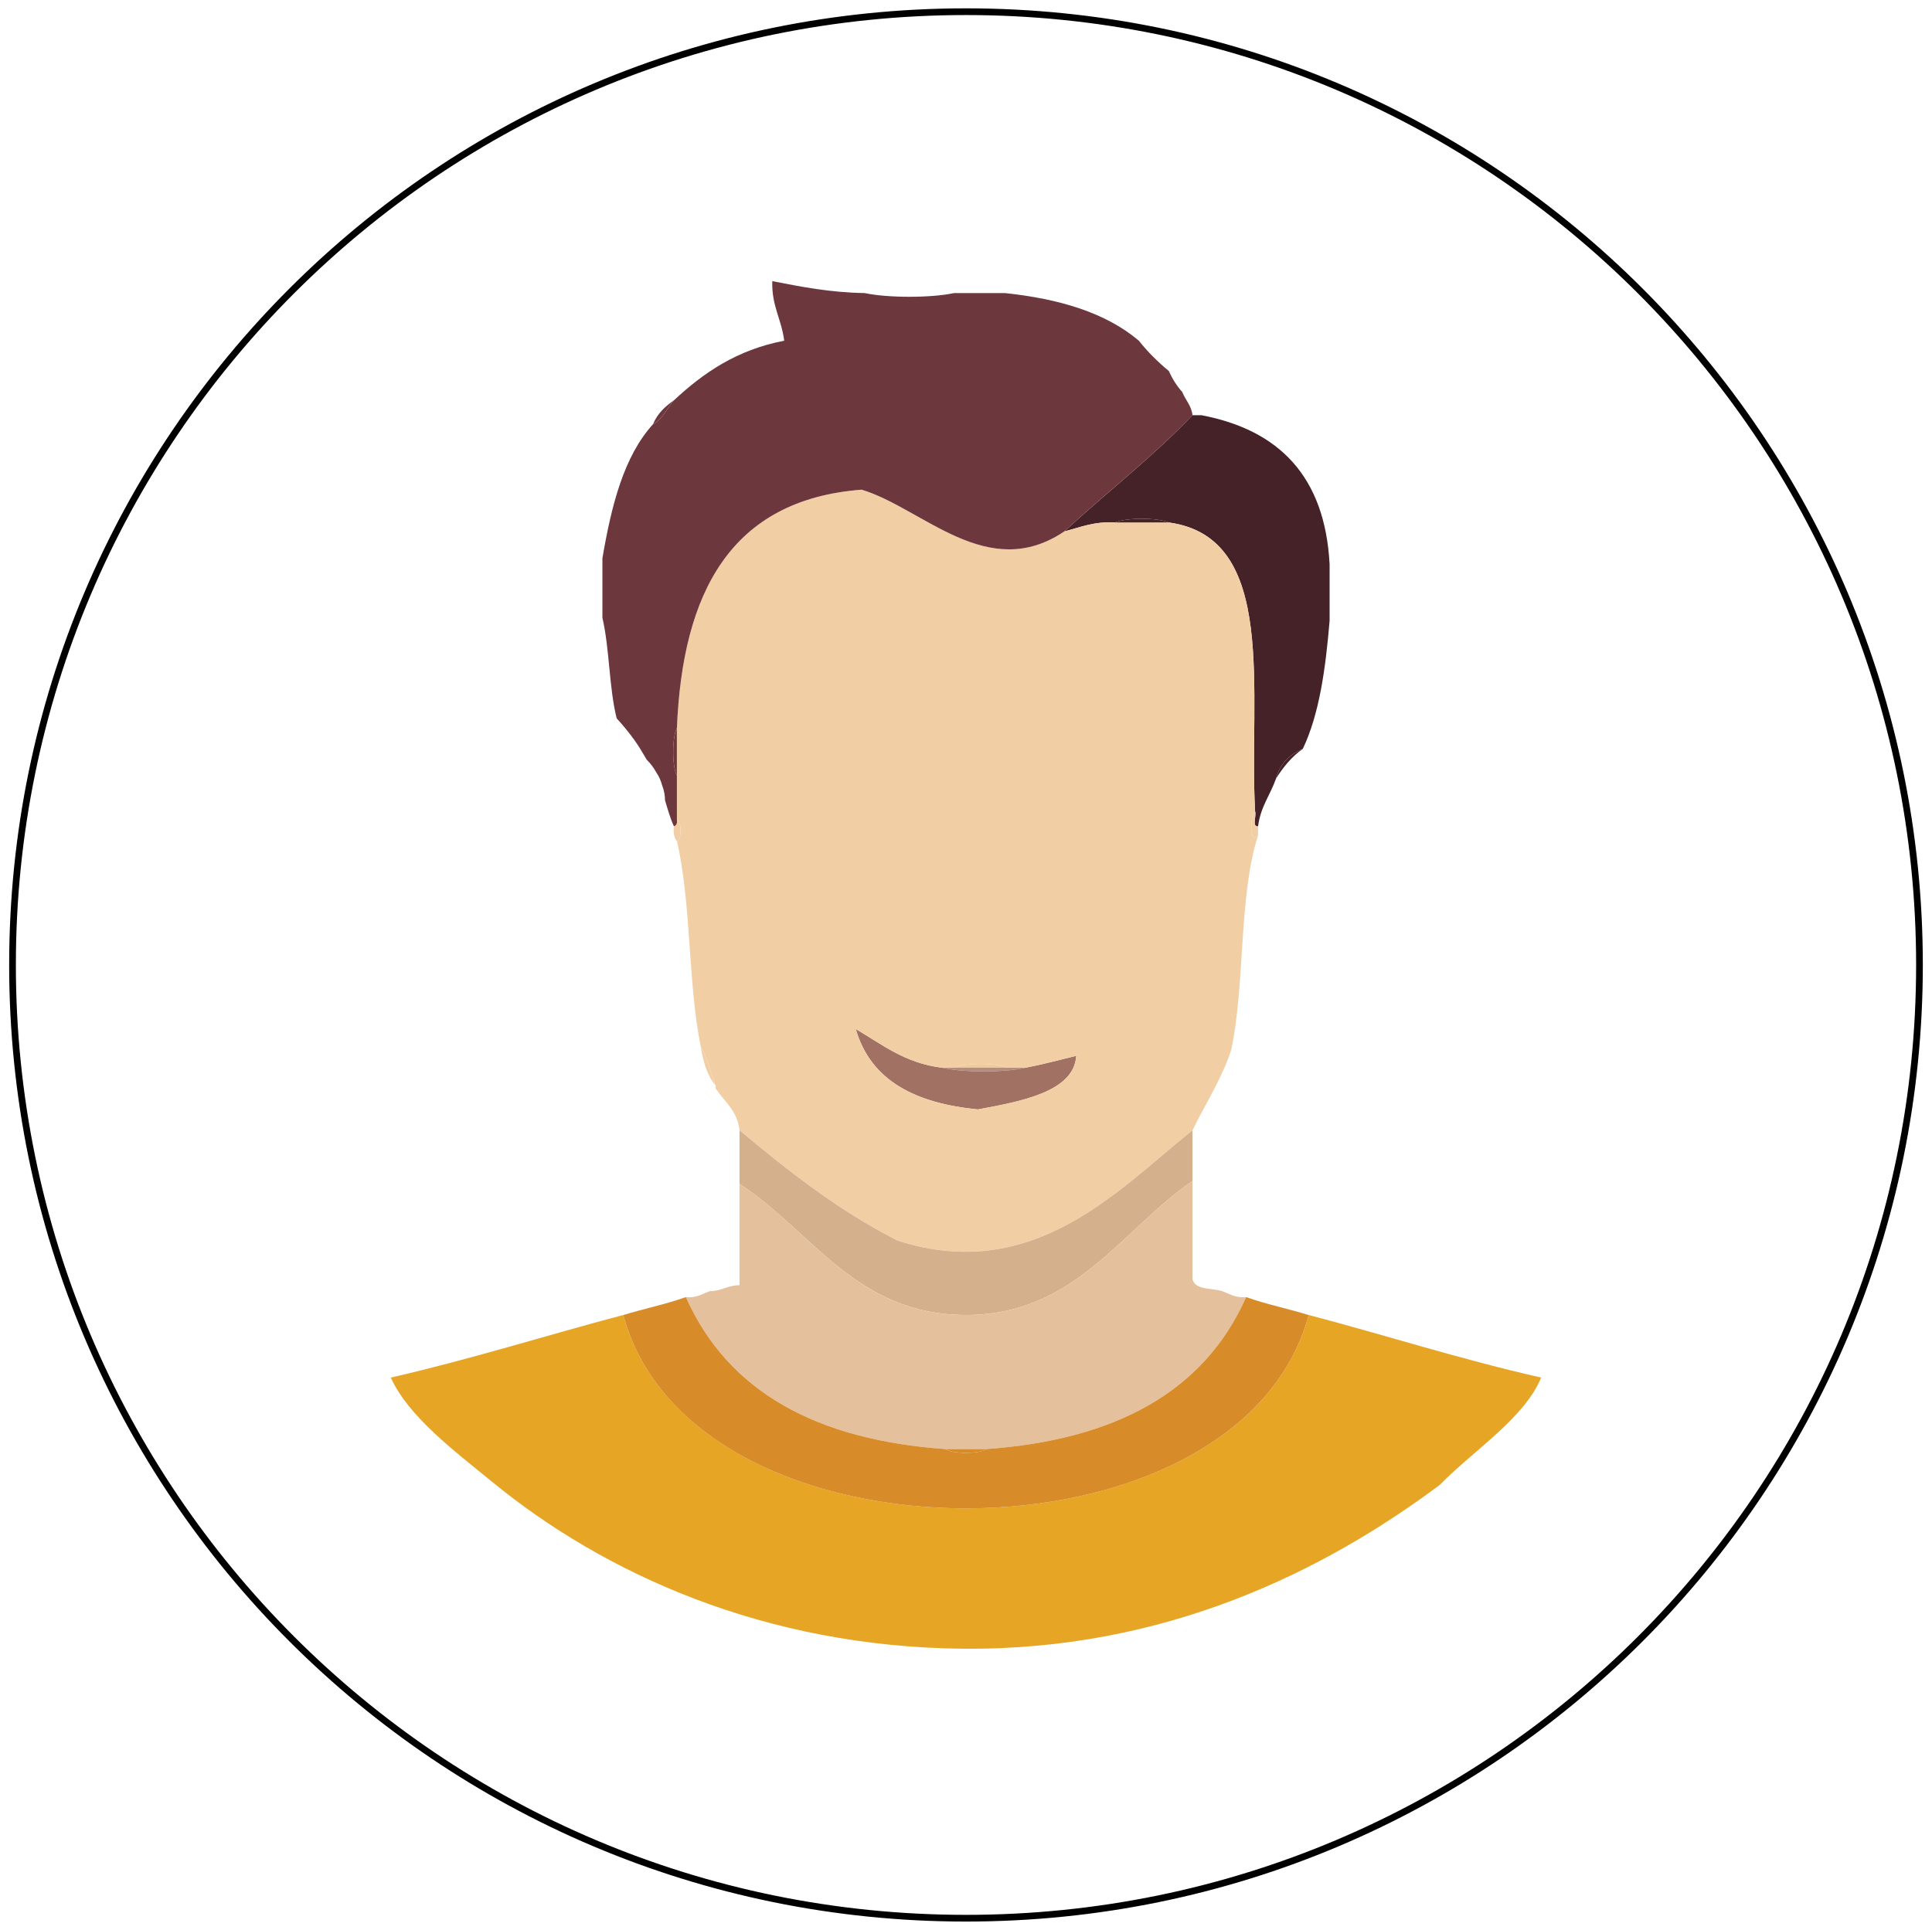
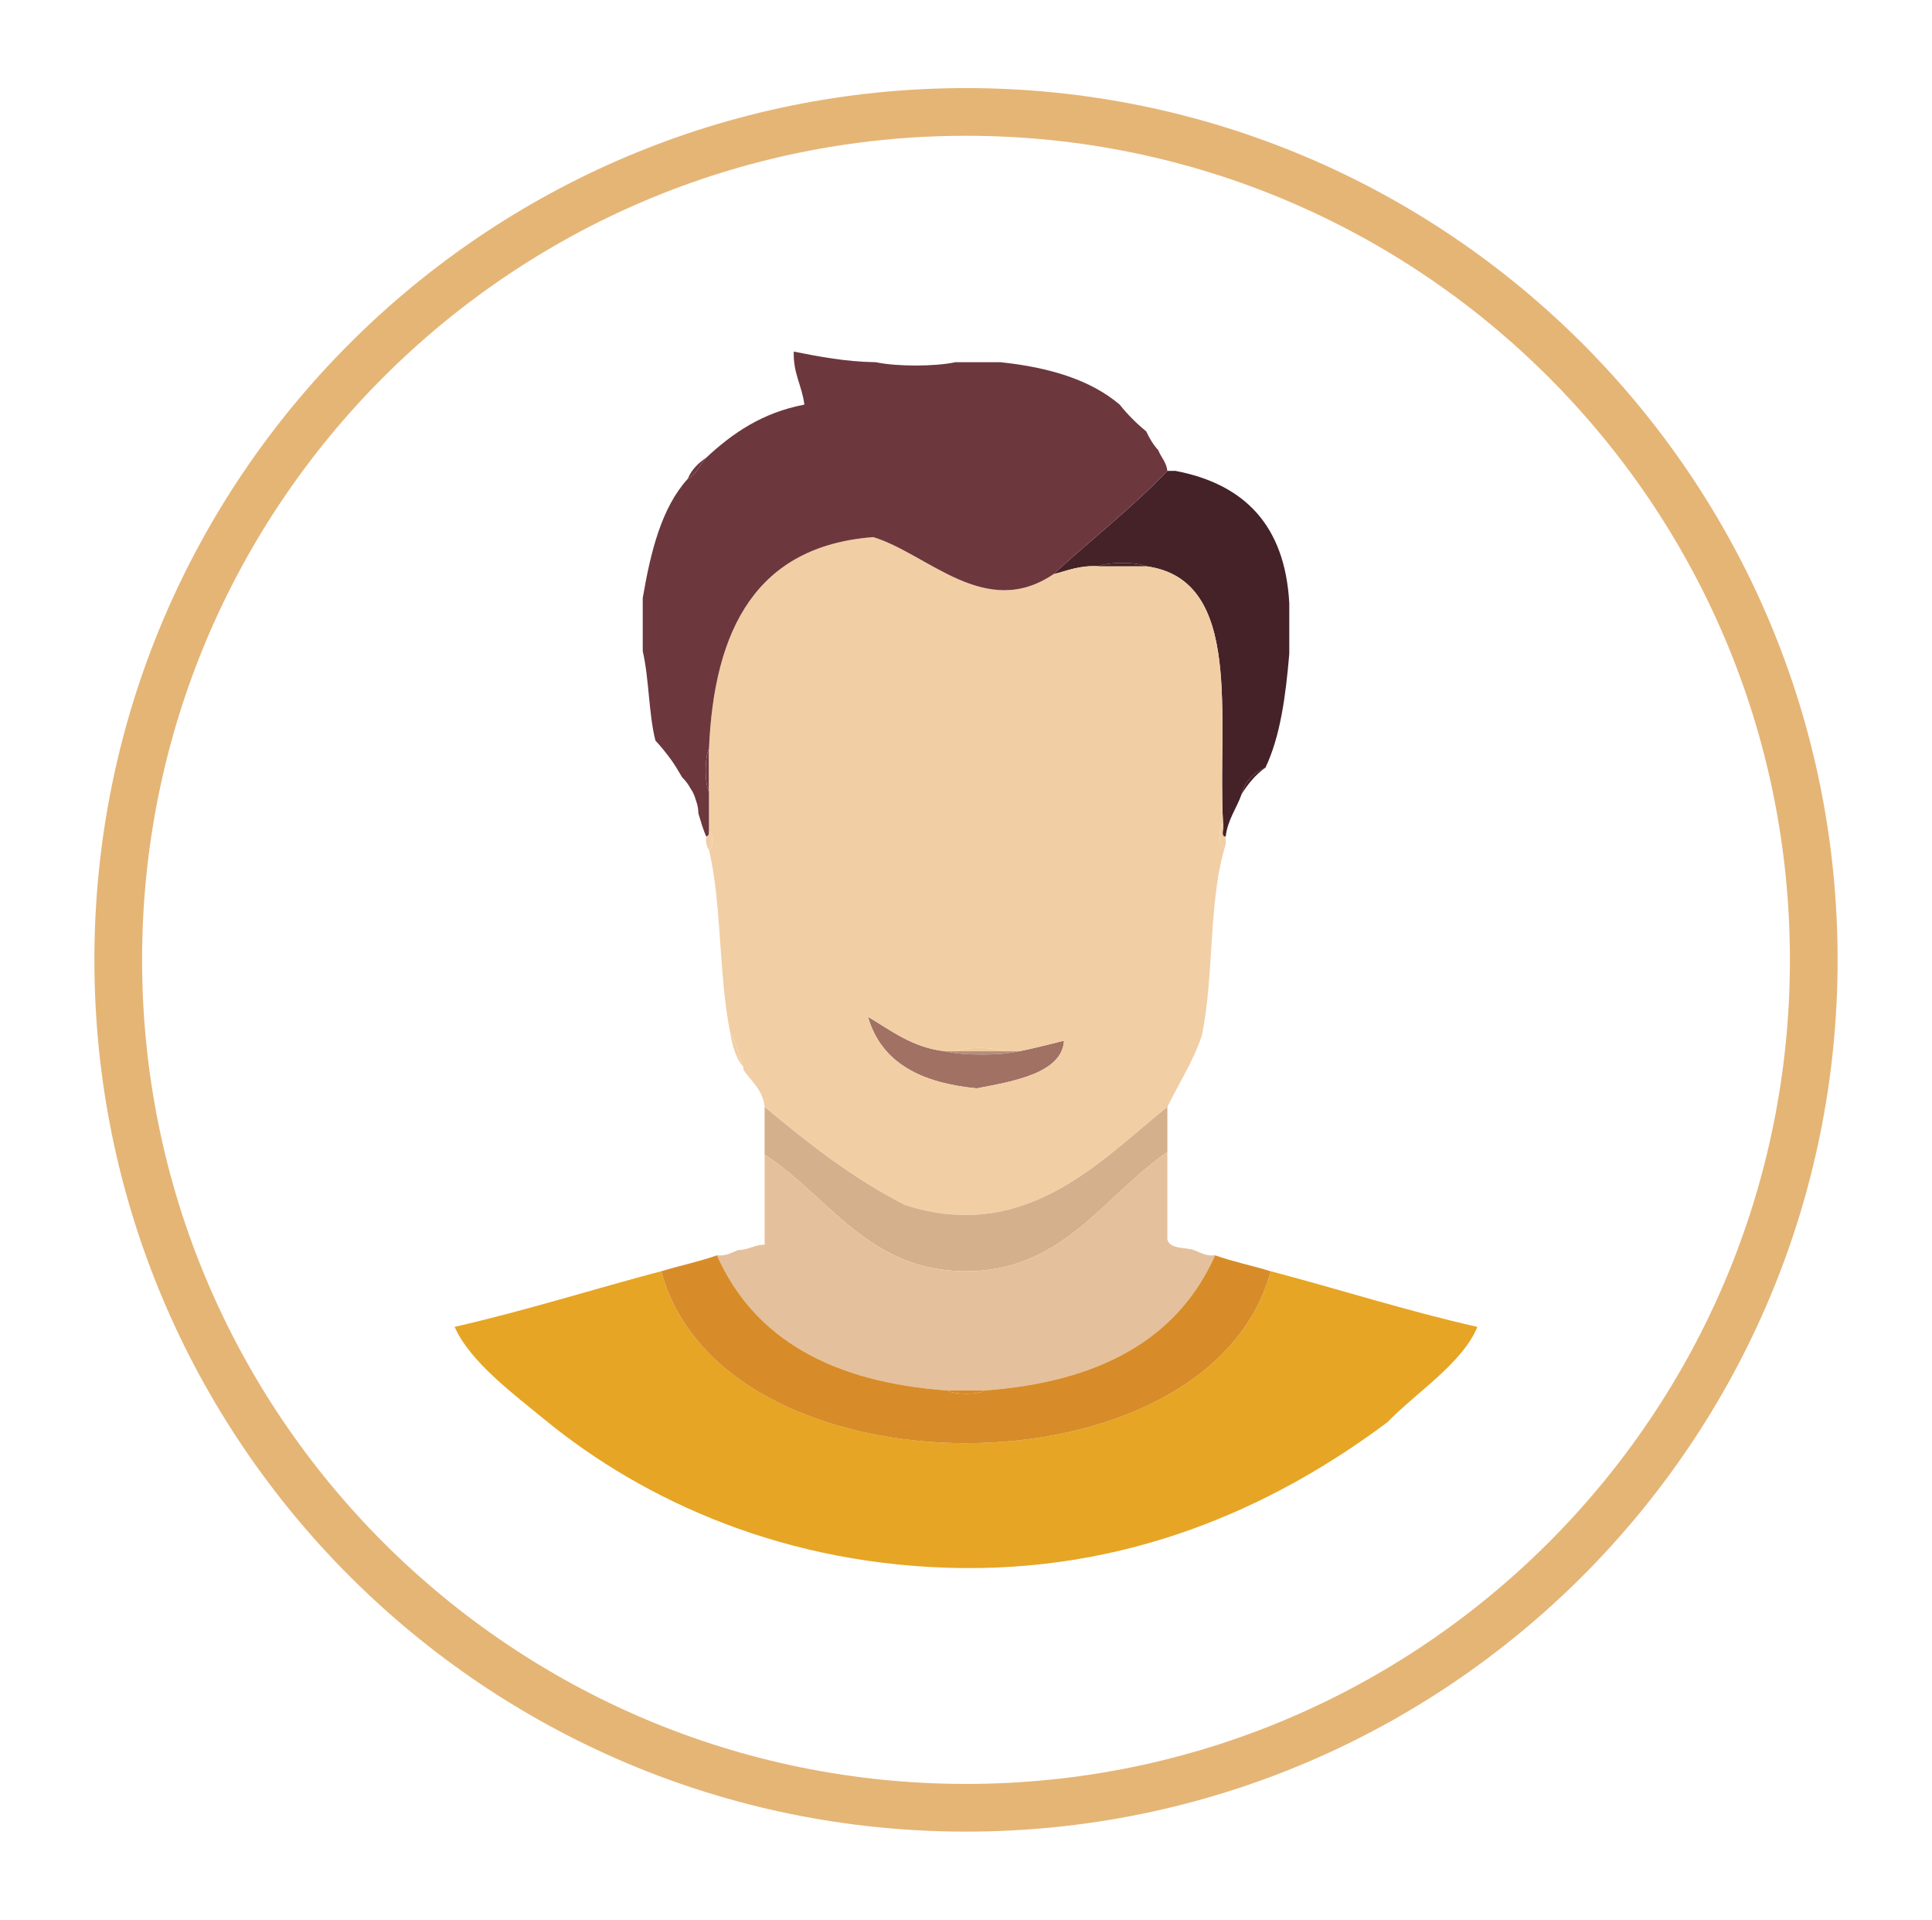
- <svg xmlns="http://www.w3.org/2000/svg" version="1.1" x="0px" y="0px" width="288.135px" height="287.887px" viewBox="0 0 288.135 287.887" enable-background="new 0 0 288.135 287.887" xml:space="preserve">
-   <g id="Layer_1">
+ <svg xmlns="http://www.w3.org/2000/svg" version="1.1" id="Layer_1" x="0px" y="0px" width="324.067px" height="321.943px" viewBox="0 -34.056 324.067 321.943" enable-background="new 0 -34.056 324.067 321.943" xml:space="preserve">
+   <g id="Layer_1_2_">
    <g id="Layer_1_1_">
-       <path fill="#6D373E" d="M100.954,108.604c0,2.372,0,4.744,0,7.111C100.216,114.368,100.216,109.956,100.954,108.604z" />
-       <path fill="#EECB9A" d="M142.29,159.274c1.641-0.738,6.358-0.738,8,0C147.622,159.274,144.954,159.274,142.29,159.274z" />
-       <path fill="#B58D7C" d="M140.513,159.274c0.592,0,1.184,0,1.776,0c2.667,0,5.333,0,8,0c0.891,0,1.781,0,2.668,0    C149.839,160.014,143.627,160.014,140.513,159.274z" />
+       <path fill="#6D373E" d="M118.92,91.576c0,2.372,0,4.744,0,7.111C118.182,97.341,118.182,92.928,118.92,91.576z" />
+       <path fill="#EECB9A" d="M160.256,142.246c1.641-0.738,6.357-0.738,8,0C165.588,142.246,162.92,142.246,160.256,142.246z" />
+       <path fill="#B58D7C" d="M158.479,142.246c0.592,0,1.184,0,1.776,0c2.667,0,5.333,0,8,0c0.892,0,1.78,0,2.668,0    C167.805,142.987,161.593,142.987,158.479,142.246z" />
      <g id="XMLID_1_">
        <g>
-           <path fill="#F2CEA5" d="M104.515,156.162c0.993,1.67,1.448,3.879,2.222,5.783C105.494,160.51,104.887,158.44,104.515,156.162z" />
+           <path fill="#F2CEA5" d="M122.481,139.135c0.993,1.67,1.448,3.879,2.222,5.781C123.46,143.483,122.853,141.412,122.481,139.135z" />
        </g>
      </g>
-       <path fill="#E6A525" d="M195.181,196.162c11.613,3.055,22.705,6.629,34.668,9.336c-2.516,6.088-10.137,10.893-15.113,16    c-17.293,12.918-41.014,24.723-71.113,24.447c-29.617-0.279-53.551-11.221-70.226-24.895c-5.455-4.479-12.497-9.707-15.11-15.553    c11.938-2.734,23.07-6.266,34.667-9.338C103.291,234.627,184.837,234.61,195.181,196.162z" />
-       <path fill="#452228" d="M177.845,61.938c0.445,0,0.891,0,1.336,0c11.576,2.201,18.416,9.139,19.113,22.223c0,2.815,0,5.63,0,8.445    c-0.598,7.107-1.514,13.896-4,19.111c-1.988,0.832-3.408,2.223-4,4.447c-0.842,2.417-2.314,4.202-2.668,7.108    c-0.965,0.075-0.201-1.576-0.443-2.221c-0.977-17.69,3.564-40.898-12.889-43.112c-1.643-0.739-6.361-0.739-8.002,0    c-3.143-0.18-5.191,0.733-7.559,1.333C165.056,73.444,171.925,68.163,177.845,61.938z" />
-       <path fill="#6D373E" d="M97.398,63.271c0.64-1.58,1.8-2.645,3.111-3.555C99.449,60.879,98.871,62.518,97.398,63.271z" />
-       <path fill="#452228" d="M190.292,116.163c0.594-2.223,2.012-3.615,3.996-4.447C192.638,112.879,191.372,114.429,190.292,116.163z" />
-       <path fill="#A17164" d="M152.954,159.274c2.615-0.498,5.055-1.17,7.557-1.777c-0.316,5.463-8.557,6.846-14.666,8    c-9.172-0.898-15.964-4.178-18.222-12c3.929,2.295,7.335,5.113,12.89,5.779C143.627,160.014,149.839,160.014,152.954,159.274z" />
-       <path fill="#F2CEA5" d="M100.954,108.604c0.833-20.204,8.015-34.061,27.558-35.557c9.145,2.781,18.769,13.953,30.222,6.224    c2.365-0.601,4.412-1.514,7.559-1.333c2.668,0,5.336,0,8.002,0c16.453,2.214,11.912,25.421,12.889,43.112    c-0.744,0.302-0.885,5.228,0.443,3.554c-2.922,9.079-1.9,22.099-4,32.003c-1.465,4.457-3.844,8.008-5.779,12    c-10.855,8.65-23.602,23.039-43.998,16.445c-8.84-4.496-16.288-10.383-23.558-16.445c-0.327-2.934-2.251-4.27-3.556-6.223    c0-0.148,0-0.299,0-0.445c-0.769-1.896-1.218-4.115-2.221-5.777c-1.936-9.473-1.395-21.422-3.557-30.668    c0.73-0.061,0.73-3.051,0-3.112c0-2.222,0-4.446,0-6.667C100.954,113.348,100.954,110.976,100.954,108.604z M140.513,159.274    c-5.557-0.666-8.961-3.484-12.89-5.779c2.257,7.818,9.049,11.104,18.22,12c6.109-1.152,14.352-2.537,14.668-8    c-2.502,0.607-4.943,1.279-7.557,1.777c-0.887,0-1.777,0-2.666,0c-1.643-0.74-6.36-0.74-8.001,0    C141.697,159.274,141.104,159.274,140.513,159.274z" />
-       <path fill="#452228" d="M166.29,77.938c1.641-0.739,6.355-0.739,8.002,0C171.626,77.938,168.956,77.938,166.29,77.938z" />
-       <path fill="#6D373E" d="M176.325,58.482c-0.83-0.913-1.5-2.005-2.012-3.143c-1.639-1.352-3.141-2.844-4.465-4.512    c-4.887-4.153-11.82-6.256-20.004-7.11h-7.555c-3.414,0.74-9.922,0.74-13.333,0c-5.109-0.079-9.442-0.93-13.778-1.779    c-0.122,3.677,1.394,5.719,1.777,8.889c-7.091,1.354-12.072,4.818-16.445,8.887c-1.061,1.164-1.639,2.804-3.111,3.556    c-4.377,4.809-6.213,12.156-7.556,20.001v8.887c1.076,4.634,0.983,10.435,2.126,15.003c0.952,1.03,1.842,2.12,2.672,3.275    c0.635,0.884,1.169,1.802,1.72,2.739c0.031,0.056,0.066,0.109,0.099,0.164c0.575,0.557,1.035,1.19,1.42,1.889    c0.414,0.581,0.688,1.252,0.879,1.956c0.013,0.029,0.023,0.057,0.033,0.086c0.27,0.727,0.383,1.433,0.386,2.104    c0.404,1.338,0.777,2.707,1.332,3.896c0.347-0.097,0.516-0.373,0.444-0.889v-6.667c-0.738-1.351-0.738-5.762,0-7.111    c0.834-20.204,8.015-34.061,27.559-35.557c9.144,2.781,18.769,13.953,30.22,6.224c6.324-5.828,13.193-11.108,19.115-17.334    C177.669,60.456,176.786,59.678,176.325,58.482z" />
-       <path fill="#F2CEA5" d="M100.954,125.495c-0.373-0.516-0.585-1.191-0.444-2.223c0.347-0.097,0.516-0.373,0.444-0.889    C101.687,122.444,101.687,125.435,100.954,125.495z" />
-       <path fill="#F2CEA5" d="M187.626,124.605c-1.33,1.673-1.189-3.252-0.445-3.554c0.242,0.646-0.52,2.296,0.445,2.221    C187.626,123.717,187.626,124.163,187.626,124.605z" />
-       <path fill="#D4B08C" d="M110.289,168.608c7.27,6.063,14.715,11.951,23.558,16.447c20.396,6.594,33.143-7.795,43.998-16.447    c0,2.369,0,4.74,0,7.111c0,0.146,0,0.297,0,0.443c-10.631,7.324-17.525,19.998-33.777,19.998    c-16.401,0-22.859-12.439-33.78-19.555C110.289,173.944,110.289,171.276,110.289,168.608z" />
-       <path fill="#E4C19C" d="M182.292,192.61c1.084,0.393,1.926,1.035,3.553,0.887c-6.279,14.168-19.605,21.285-38.666,22.668    c-2.076,0-4.151,0-6.223,0c-19.087-1.357-32.375-8.516-38.671-22.668c1.628,0.148,2.471-0.494,3.556-0.887    c1.778-0.004,2.668-0.893,4.447-0.893c0-5.037,0-10.072,0-15.111c10.921,7.115,17.377,19.557,33.779,19.557    c16.251,0,23.146-12.678,33.779-19.998c0,4.889,0,9.777,0,14.664C178.263,192.487,180.718,192.11,182.292,192.61z" />
-       <path fill="#6D373E" d="M132.098,50.115c4.308,0,8.612,0,12.918,0C141.71,50.83,135.404,50.83,132.098,50.115z" />
+       <path fill="#E6A525" d="M213.146,179.135c11.613,3.055,22.705,6.629,34.668,9.336c-2.516,6.088-10.137,10.893-15.113,16    c-17.293,12.918-41.014,24.723-71.112,24.445c-29.617-0.277-53.551-11.221-70.226-24.895c-5.455-4.479-12.497-9.707-15.11-15.553    c11.938-2.734,23.07-6.266,34.667-9.338C121.257,217.6,202.803,217.582,213.146,179.135z" />
+       <path fill="#452228" d="M195.811,44.91c0.445,0,0.891,0,1.336,0c11.576,2.201,18.416,9.14,19.113,22.224c0,2.814,0,5.63,0,8.444    c-0.598,7.107-1.514,13.896-4,19.111c-1.988,0.832-3.408,2.223-4,4.447c-0.842,2.417-2.314,4.202-2.668,7.107    c-0.965,0.075-0.201-1.576-0.443-2.221c-0.977-17.69,3.564-40.898-12.889-43.112c-1.643-0.738-6.361-0.738-8.002,0    c-3.143-0.18-5.191,0.733-7.559,1.333C183.021,56.416,189.891,51.135,195.811,44.91z" />
+       <path fill="#6D373E" d="M115.364,46.243c0.64-1.58,1.8-2.645,3.111-3.555C117.415,43.851,116.837,45.49,115.364,46.243z" />
+       <path fill="#452228" d="M208.258,99.135c0.594-2.224,2.012-3.615,3.996-4.447C210.604,95.851,209.338,97.401,208.258,99.135z" />
+       <path fill="#A17164" d="M170.92,142.246c2.615-0.498,5.055-1.17,7.557-1.777c-0.316,5.463-8.557,6.846-14.666,8    c-9.172-0.898-15.964-4.178-18.222-12c3.929,2.295,7.335,5.113,12.89,5.779C161.593,142.987,167.805,142.987,170.92,142.246z" />
+       <path fill="#F2CEA5" d="M118.92,91.576c0.833-20.204,8.015-34.061,27.559-35.557c9.145,2.781,18.769,13.953,30.221,6.224    c2.365-0.601,4.412-1.514,7.56-1.333c2.668,0,5.336,0,8.002,0c16.453,2.214,11.912,25.421,12.89,43.112    c-0.744,0.302-0.886,5.228,0.442,3.554c-2.922,9.079-1.899,22.1-4,32.002c-1.465,4.457-3.844,8.01-5.778,12    c-10.855,8.65-23.603,23.039-43.998,16.445c-8.841-4.496-16.289-10.383-23.559-16.445c-0.327-2.934-2.251-4.27-3.556-6.223    c0-0.148,0-0.299,0-0.445c-0.769-1.895-1.218-4.113-2.221-5.775c-1.936-9.475-1.395-21.422-3.557-30.668    c0.73-0.062,0.73-3.052,0-3.112c0-2.222,0-4.446,0-6.667C118.92,96.32,118.92,93.948,118.92,91.576z M158.479,142.246    c-5.557-0.666-8.961-3.484-12.89-5.779c2.257,7.818,9.049,11.104,18.22,12c6.109-1.152,14.352-2.537,14.668-8    c-2.502,0.607-4.943,1.279-7.557,1.777c-0.887,0-1.777,0-2.666,0c-1.643-0.74-6.359-0.74-8.001,0    C159.662,142.246,159.07,142.246,158.479,142.246z" />
+       <path fill="#452228" d="M184.256,60.91c1.641-0.738,6.355-0.738,8.002,0C189.592,60.91,186.922,60.91,184.256,60.91z" />
+       <path fill="#6D373E" d="M194.291,41.454c-0.83-0.913-1.5-2.005-2.012-3.143c-1.64-1.353-3.142-2.844-4.465-4.512    c-4.888-4.153-11.82-6.257-20.004-7.11h-7.556c-3.414,0.74-9.922,0.74-13.333,0c-5.109-0.079-9.442-0.93-13.778-1.779    c-0.122,3.678,1.394,5.72,1.777,8.89c-7.091,1.354-12.072,4.817-16.445,8.887c-1.061,1.164-1.639,2.804-3.111,3.556    c-4.377,4.81-6.213,12.156-7.556,20.001v8.888c1.076,4.634,0.983,10.435,2.126,15.003c0.952,1.029,1.842,2.12,2.672,3.274    c0.635,0.884,1.169,1.802,1.72,2.739c0.031,0.056,0.066,0.109,0.099,0.164c0.575,0.557,1.035,1.189,1.42,1.889    c0.414,0.581,0.688,1.252,0.879,1.956c0.013,0.029,0.023,0.058,0.033,0.086c0.27,0.728,0.383,1.434,0.386,2.104    c0.404,1.338,0.777,2.707,1.332,3.896c0.347-0.097,0.516-0.373,0.444-0.889v-6.667c-0.738-1.352-0.738-5.762,0-7.111    c0.834-20.204,8.015-34.061,27.559-35.557c9.145,2.781,18.77,13.953,30.221,6.224c6.324-5.828,13.192-11.107,19.115-17.334    C195.635,43.428,194.752,42.65,194.291,41.454z" />
+       <path fill="#F2CEA5" d="M118.92,108.468c-0.373-0.517-0.585-1.191-0.444-2.224c0.347-0.097,0.516-0.373,0.444-0.889    C119.653,105.416,119.653,108.407,118.92,108.468z" />
+       <path fill="#F2CEA5" d="M205.592,107.577c-1.33,1.673-1.189-3.252-0.445-3.554c0.242,0.646-0.52,2.296,0.445,2.221    C205.592,106.689,205.592,107.135,205.592,107.577z" />
+       <path fill="#D4B08C" d="M128.255,151.58c7.27,6.063,14.715,11.951,23.558,16.447c20.396,6.594,33.144-7.795,43.998-16.447    c0,2.369,0,4.74,0,7.111c0,0.146,0,0.297,0,0.443c-10.631,7.322-17.525,19.998-33.777,19.998c-16.4,0-22.858-12.439-33.779-19.557    C128.255,156.916,128.255,154.248,128.255,151.58z" />
+       <path fill="#E4C19C" d="M200.258,175.582c1.084,0.393,1.926,1.035,3.553,0.887c-6.279,14.168-19.604,21.285-38.666,22.668    c-2.076,0-4.15,0-6.223,0c-19.087-1.357-32.375-8.516-38.671-22.668c1.628,0.148,2.471-0.494,3.556-0.887    c1.778-0.004,2.668-0.893,4.447-0.893c0-5.037,0-10.072,0-15.111c10.921,7.115,17.377,19.557,33.779,19.557    c16.25,0,23.146-12.678,33.779-19.998c0,4.889,0,9.777,0,14.664C196.229,175.459,198.684,175.082,200.258,175.582z" />
+       <path fill="#6D373E" d="M150.064,33.088c4.308,0,8.611,0,12.918,0C159.676,33.802,153.369,33.802,150.064,33.088z" />
      <g id="XMLID_2_">
        <g>
-           <path fill="#D78C29" d="M185.845,193.492c2.953,1.063,6.281,1.727,9.332,2.68c-10.342,38.434-91.891,38.461-102.218,0      c3.051-0.953,6.377-1.615,9.333-2.68c6.294,14.166,19.576,21.316,38.67,22.668c1.048,0.746,5.163,0.746,6.211,0      C166.241,214.78,179.562,207.67,185.845,193.492z" />
-           <path fill="#D78C29" d="M140.962,216.16h6.212C146.126,216.906,142.011,216.906,140.962,216.16z" />
+           <path fill="#D78C29" d="M203.811,176.465c2.953,1.063,6.281,1.727,9.332,2.68c-10.342,38.434-91.891,38.461-102.218,0      c3.051-0.953,6.377-1.615,9.333-2.68c6.294,14.166,19.576,21.314,38.67,22.668c1.048,0.746,5.163,0.746,6.211,0      C184.207,197.752,197.527,190.643,203.811,176.465z" />
+           <path fill="#D78C29" d="M158.928,199.133h6.212C164.092,199.879,159.977,199.879,158.928,199.133z" />
        </g>
      </g>
    </g>
  </g>
  <g id="circle">
-     <circle fill="none" stroke="#000000" stroke-miterlimit="10" cx="144.067" cy="143.945" r="142.2" />
+     <circle fill="none" stroke="#E5B576" stroke-width="8" stroke-miterlimit="10" cx="162.034" cy="126.916" r="142.2" />
  </g>
</svg>
